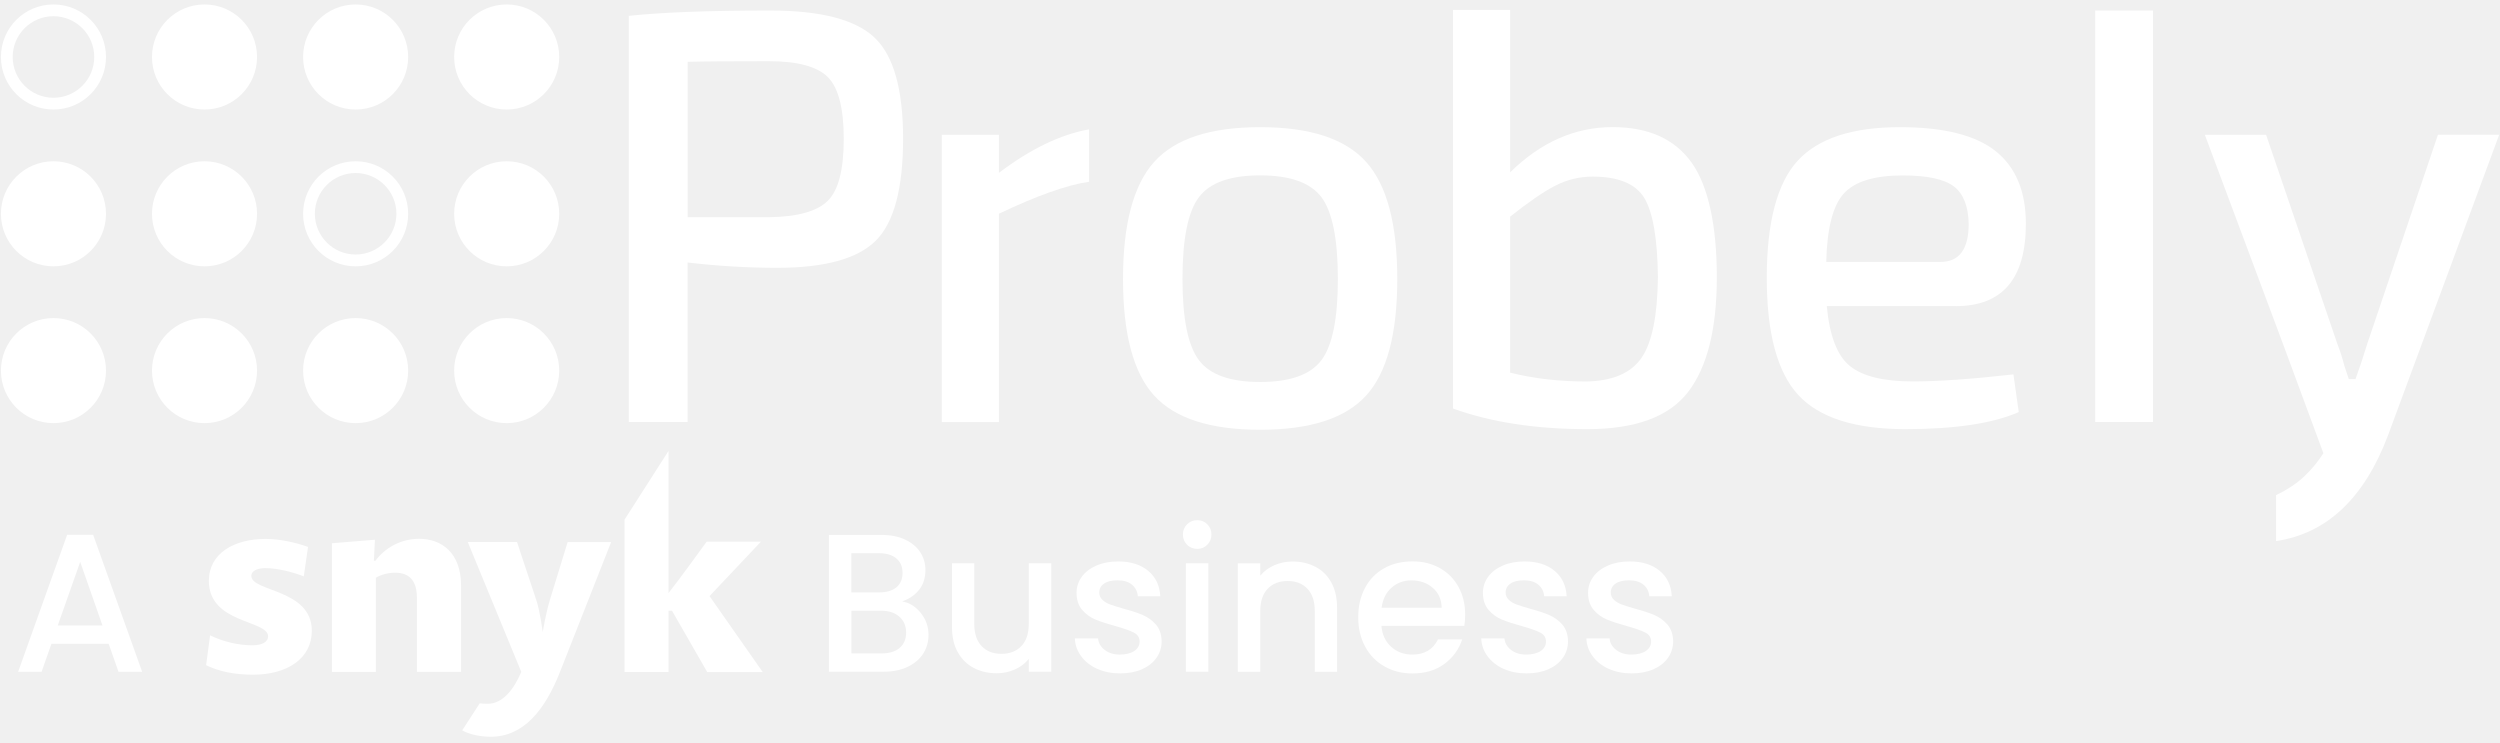
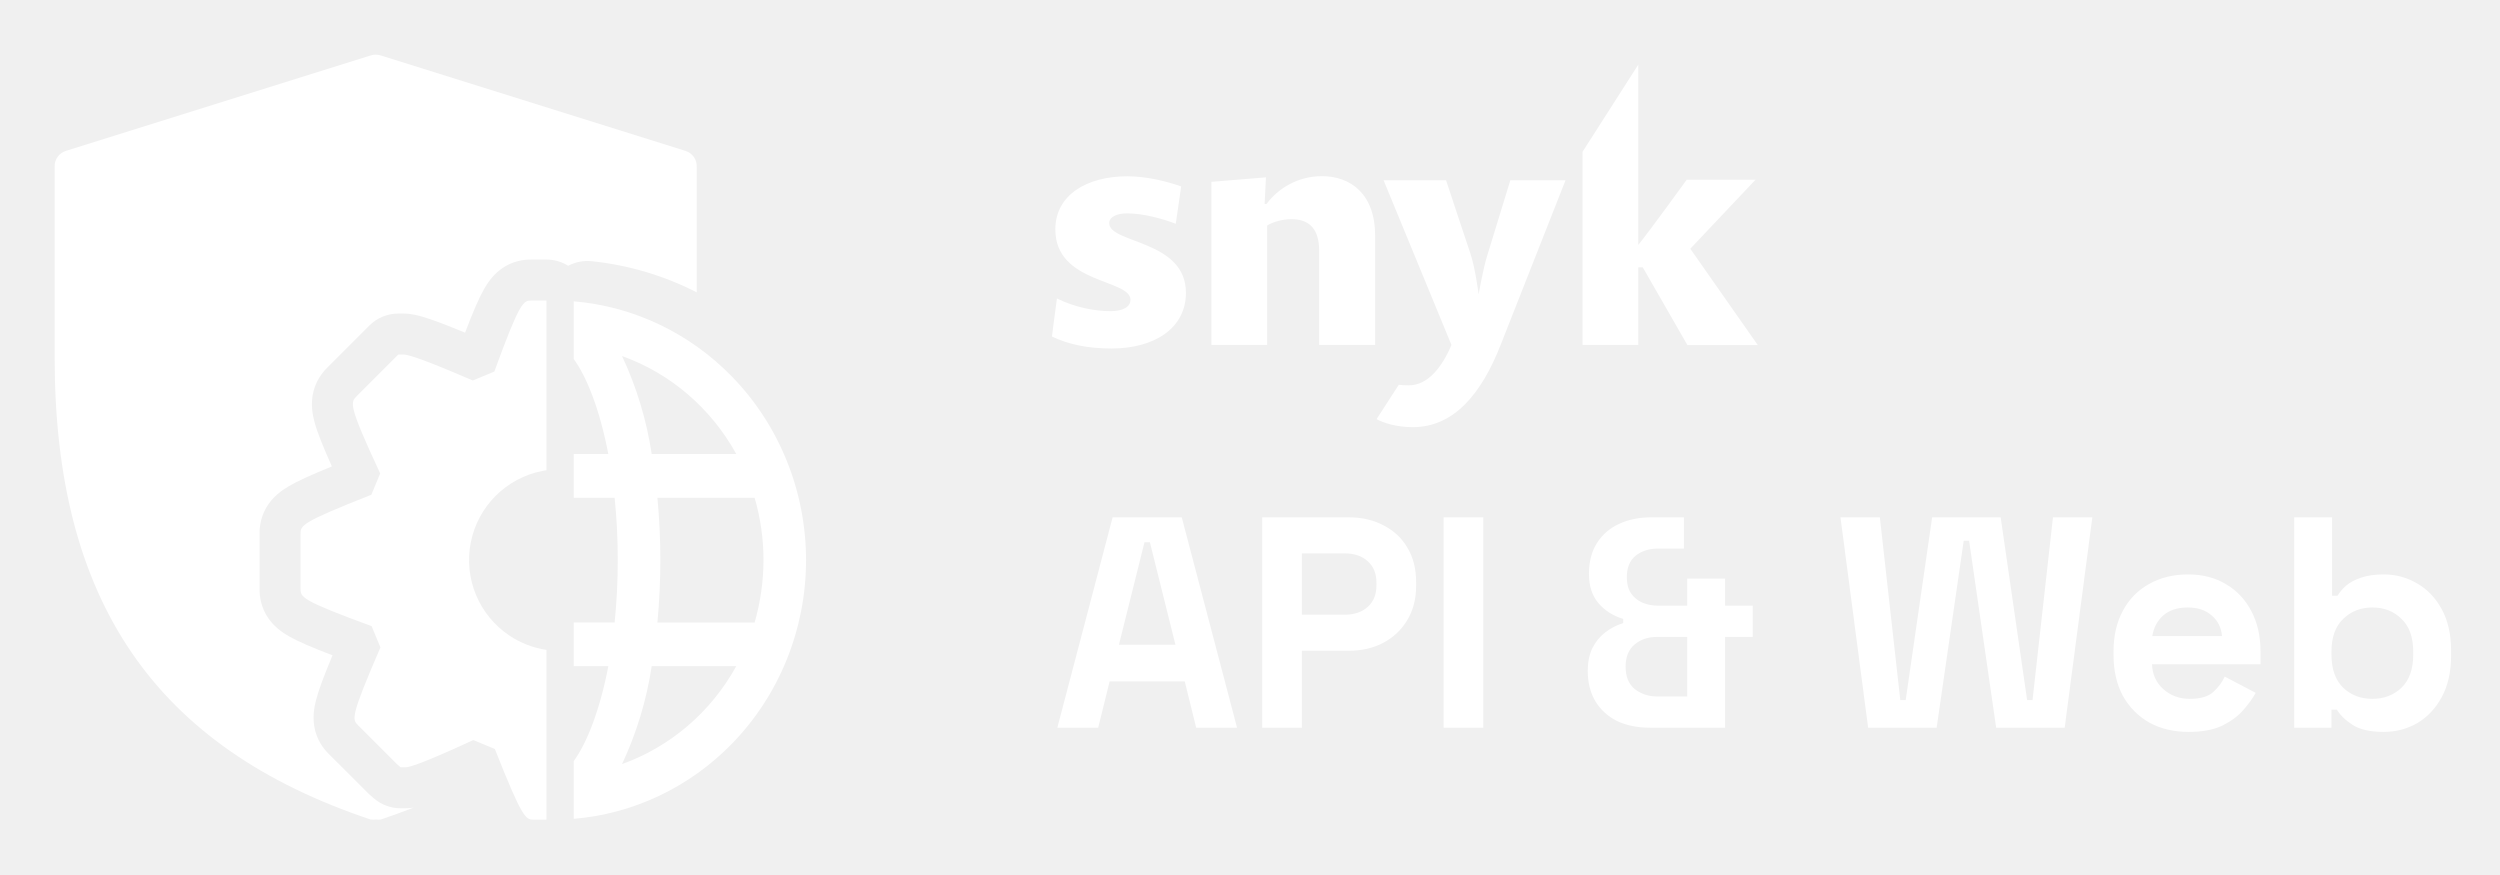
- <svg xmlns="http://www.w3.org/2000/svg" width="404" height="120" viewBox="0 0 404 120" fill="none">
-   <path d="M8.64 51.4C13.33 51.4 17.13 55.2 17.13 59.89C17.13 64.58 13.33 68.38 8.64 68.38C3.95 68.38 0.15 64.58 0.15 59.89C0.15 55.2 3.95 51.4 8.64 51.4Z" fill="white" />
-   <path d="M8.64 26.06C13.33 26.06 17.13 29.86 17.13 34.55C17.13 39.24 13.33 43.04 8.64 43.04C3.95 43.04 0.15 39.24 0.15 34.55C0.15 29.86 3.95 26.06 8.64 26.06Z" fill="white" />
-   <path d="M8.64 2.62C12.27 2.62 15.23 5.57 15.23 9.21C15.23 12.85 12.28 15.8 8.64 15.8C5 15.8 2.05 12.85 2.05 9.21C2.05 5.57 5 2.62 8.64 2.62ZM8.64 0.72C3.95 0.72 0.15 4.52 0.15 9.21C0.15 13.9 3.95 17.7 8.64 17.7C13.33 17.7 17.13 13.9 17.13 9.21C17.13 4.52 13.33 0.72 8.64 0.72Z" fill="white" />
-   <path d="M33.05 51.4C37.74 51.4 41.54 55.2 41.54 59.89C41.54 64.58 37.74 68.38 33.05 68.38C28.36 68.38 24.56 64.58 24.56 59.89C24.56 55.2 28.36 51.4 33.05 51.4Z" fill="white" />
-   <path d="M33.05 26.06C37.74 26.06 41.54 29.86 41.54 34.55C41.54 39.24 37.74 43.04 33.05 43.04C28.36 43.04 24.56 39.24 24.56 34.55C24.56 29.86 28.36 26.06 33.05 26.06Z" fill="white" />
-   <path d="M33.05 0.72C37.74 0.72 41.54 4.52 41.54 9.21C41.54 13.9 37.74 17.7 33.05 17.7C28.36 17.7 24.56 13.9 24.56 9.21C24.56 4.52 28.36 0.72 33.05 0.72Z" fill="white" />
-   <path d="M57.47 51.4C62.16 51.4 65.96 55.2 65.96 59.89C65.96 64.58 62.16 68.38 57.47 68.38C52.78 68.38 48.98 64.58 48.98 59.89C48.98 55.2 52.78 51.4 57.47 51.4Z" fill="white" />
-   <path d="M57.47 27.96C61.1 27.96 64.06 30.91 64.06 34.54C64.06 38.17 61.11 41.13 57.47 41.13C53.83 41.13 50.88 38.18 50.88 34.54C50.88 30.9 53.84 27.96 57.47 27.96ZM57.47 26.06C52.78 26.06 48.98 29.86 48.98 34.55C48.98 39.24 52.78 43.04 57.47 43.04C62.16 43.04 65.96 39.24 65.96 34.55C65.96 29.86 62.16 26.06 57.47 26.06Z" fill="white" />
-   <path d="M57.47 0.72C62.16 0.72 65.96 4.52 65.96 9.21C65.96 13.9 62.16 17.7 57.47 17.7C52.78 17.7 48.98 13.9 48.98 9.21C48.98 4.52 52.78 0.72 57.47 0.72Z" fill="white" />
-   <path d="M81.88 51.4C86.57 51.4 90.37 55.2 90.37 59.89C90.37 64.58 86.57 68.38 81.88 68.38C77.19 68.38 73.39 64.58 73.39 59.89C73.39 55.2 77.19 51.4 81.88 51.4Z" fill="white" />
-   <path d="M81.88 26.06C86.57 26.06 90.37 29.86 90.37 34.55C90.37 39.24 86.57 43.04 81.88 43.04C77.19 43.04 73.39 39.24 73.39 34.55C73.39 29.86 77.19 26.06 81.88 26.06Z" fill="white" />
-   <path d="M81.88 0.72C86.57 0.72 90.37 4.52 90.37 9.21C90.37 13.9 86.57 17.7 81.88 17.7C77.19 17.7 73.39 13.9 73.39 9.21C73.39 4.52 77.19 0.72 81.88 0.72Z" fill="white" />
-   <path d="M101.61 68.21V2.56C107 1.99 114.61 1.7 124.44 1.7C132.62 1.7 138.25 3.16 141.33 6.08C144.41 9 145.94 14.45 145.94 22.44C145.94 30.43 144.47 35.98 141.52 38.9C138.57 41.82 133.26 43.28 125.58 43.28C120.82 43.28 116 42.99 111.12 42.42V68.2H101.61V68.21ZM111.13 35.1H124.26C128.89 35.04 132.06 34.15 133.78 32.44C135.5 30.73 136.35 27.4 136.35 22.45C136.35 17.5 135.49 14.17 133.78 12.46C132.07 10.75 128.89 9.89 124.26 9.89C117.92 9.89 113.54 9.92 111.13 9.99V35.11V35.1Z" fill="white" />
-   <path d="M186.52 26.16C189.88 22.42 195.59 20.55 203.64 20.55C211.69 20.55 217.4 22.42 220.76 26.16C224.12 29.9 225.8 36.21 225.8 45.09C225.8 53.97 224.12 60.25 220.76 63.93C217.4 67.61 211.69 69.45 203.64 69.45C195.59 69.45 189.88 67.61 186.52 63.93C183.16 60.25 181.48 53.97 181.48 45.09C181.48 36.21 183.16 29.9 186.52 26.16ZM213.54 31.86C211.76 29.51 208.46 28.34 203.64 28.34C198.82 28.34 195.52 29.51 193.75 31.86C191.97 34.21 191.09 38.61 191.09 45.08C191.09 51.55 191.98 55.86 193.75 58.21C195.52 60.56 198.82 61.73 203.64 61.73C208.46 61.73 211.76 60.56 213.54 58.21C215.31 55.86 216.2 51.49 216.2 45.08C216.2 38.67 215.31 34.2 213.54 31.86Z" fill="white" />
-   <path d="M316.04 49.46H295.21C295.65 54.28 296.91 57.52 298.97 59.17C301.03 60.82 304.41 61.64 309.1 61.64C313.22 61.64 318.65 61.26 325.37 60.5L326.23 66.59C322.05 68.43 315.92 69.35 307.87 69.35C299.82 69.35 293.99 67.51 290.6 63.83C287.21 60.15 285.51 53.84 285.51 44.9C285.51 35.96 287.18 29.58 290.51 25.97C293.84 22.35 299.34 20.55 307.02 20.55C314.12 20.55 319.29 21.85 322.53 24.45C325.76 27.05 327.38 30.95 327.38 36.15C327.38 45.03 323.6 49.47 316.06 49.47M295.11 42.33H313.57C316.62 42.33 318.14 40.27 318.14 36.15C318.08 33.3 317.27 31.28 315.72 30.11C314.16 28.94 311.42 28.35 307.49 28.35C302.92 28.35 299.75 29.32 297.98 31.25C296.2 33.19 295.25 36.88 295.12 42.33" fill="white" />
-   <path d="M273.34 26.25C270.61 22.44 266.36 20.54 260.59 20.54C254.51 20.54 248.99 22.98 244.04 27.85V9.89V1.61H234.81V66.02C240.96 68.24 248.19 69.35 256.5 69.35C264.3 69.35 269.74 67.34 272.82 63.31C275.9 59.28 277.44 53.12 277.44 44.81C277.44 36.5 276.07 30.06 273.35 26.26M265.26 57.84C263.55 60.31 260.56 61.58 256.32 61.65C251.94 61.65 247.85 61.17 244.04 60.22V35.01C246.9 32.73 249.29 31.08 251.22 30.06C253.15 29.05 255.2 28.54 257.36 28.54C261.54 28.54 264.33 29.7 265.73 32.01C267.12 34.33 267.85 38.59 267.92 44.81C267.85 51.03 266.97 55.37 265.26 57.84Z" fill="white" />
-   <path d="M175.99 20.9C171.36 21.74 166.51 24.08 161.43 27.93V21.78H152.2V68.21H161.43V34.53C167.6 31.6 172.44 29.89 175.99 29.37V20.9Z" fill="white" />
-   <path d="M393.97 21.78L382.55 55.55C381.91 57.64 381.28 59.55 380.65 61.26H379.56L378.87 59.18C378.57 58 378.19 56.79 377.71 55.55L375.26 48.37L372.85 41.3L366.2 21.78H356.3L364.38 43.4L367.98 53.04L369.24 56.41L375.46 73.24C374.51 74.72 373.43 76.02 372.19 77.15C370.98 78.25 369.52 79.2 367.81 80.02V87.44C376.03 86.2 382.06 80.52 385.89 70.39L403.87 21.77H393.97V21.78Z" fill="white" />
-   <path d="M347.93 1.7H338.59V68.2H347.93V1.7Z" fill="white" />
-   <path d="M17.57 104.04H8.31L6.72 108.56H2.93L10.85 86.42H15.05L22.97 108.56H19.15L17.56 104.04H17.57ZM16.56 101.08L12.96 90.8L9.33 101.08H16.55H16.56Z" fill="white" />
-   <path d="M148.809 99.07C149.639 100.11 150.049 101.29 150.049 102.6C150.049 103.72 149.759 104.74 149.179 105.64C148.599 106.54 147.749 107.25 146.649 107.77C145.549 108.29 144.259 108.55 142.799 108.55H133.959V86.44H142.389C143.899 86.44 145.189 86.69 146.269 87.2C147.349 87.71 148.169 88.39 148.719 89.25C149.269 90.11 149.549 91.07 149.549 92.13C149.549 93.4 149.209 94.46 148.529 95.31C147.849 96.16 146.939 96.78 145.789 97.19C146.979 97.4 147.989 98.03 148.809 99.07ZM137.579 95.73H142.069C143.259 95.73 144.189 95.46 144.849 94.92C145.509 94.38 145.849 93.6 145.849 92.58C145.849 91.56 145.519 90.8 144.849 90.24C144.179 89.68 143.249 89.4 142.069 89.4H137.579V95.73ZM145.379 104.7C146.079 104.11 146.429 103.28 146.429 102.22C146.429 101.16 146.059 100.28 145.319 99.64C144.579 99 143.589 98.69 142.359 98.69H137.589V105.59H142.489C143.719 105.59 144.689 105.29 145.389 104.7H145.379Z" fill="white" />
-   <path d="M169.88 91.02V108.55H166.25V106.48C165.68 107.2 164.93 107.77 164.01 108.18C163.09 108.59 162.11 108.8 161.07 108.8C159.69 108.8 158.46 108.51 157.36 107.94C156.27 107.37 155.41 106.52 154.78 105.4C154.15 104.28 153.84 102.92 153.84 101.33V91.02H157.44V100.79C157.44 102.36 157.83 103.56 158.62 104.4C159.41 105.24 160.48 105.66 161.83 105.66C163.18 105.66 164.26 105.24 165.06 104.4C165.86 103.56 166.25 102.36 166.25 100.79V91.02H169.88Z" fill="white" />
-   <path d="M177.31 108.09C176.22 107.59 175.35 106.91 174.72 106.05C174.08 105.19 173.74 104.23 173.7 103.17H177.45C177.51 103.91 177.87 104.53 178.52 105.03C179.17 105.53 179.98 105.78 180.95 105.78C181.92 105.78 182.76 105.58 183.32 105.19C183.88 104.8 184.16 104.29 184.16 103.68C184.16 103.02 183.85 102.54 183.22 102.22C182.59 101.9 181.6 101.55 180.24 101.17C178.92 100.81 177.85 100.46 177.03 100.12C176.2 99.78 175.49 99.26 174.88 98.56C174.28 97.86 173.97 96.94 173.97 95.79C173.97 94.86 174.25 94 174.8 93.23C175.35 92.46 176.14 91.85 177.17 91.4C178.2 90.95 179.38 90.73 180.72 90.73C182.71 90.73 184.32 91.23 185.54 92.24C186.76 93.25 187.41 94.62 187.5 96.36H183.87C183.81 95.58 183.49 94.95 182.92 94.48C182.35 94.01 181.57 93.78 180.6 93.78C179.63 93.78 178.91 93.96 178.4 94.32C177.89 94.68 177.64 95.16 177.64 95.75C177.64 96.22 177.81 96.61 178.15 96.93C178.49 97.25 178.9 97.5 179.39 97.68C179.88 97.86 180.6 98.09 181.55 98.36C182.82 98.7 183.87 99.04 184.68 99.39C185.49 99.74 186.2 100.25 186.8 100.93C187.39 101.61 187.7 102.51 187.72 103.63C187.72 104.63 187.44 105.52 186.89 106.3C186.34 107.08 185.56 107.7 184.55 108.15C183.54 108.59 182.36 108.82 181 108.82C179.64 108.82 178.39 108.57 177.29 108.07L177.31 108.09Z" fill="white" />
-   <path d="M191.83 88.03C191.38 87.59 191.16 87.03 191.16 86.38C191.16 85.73 191.38 85.17 191.83 84.73C192.28 84.28 192.83 84.06 193.48 84.06C194.13 84.06 194.66 84.28 195.1 84.73C195.55 85.17 195.77 85.73 195.77 86.38C195.77 87.03 195.55 87.59 195.1 88.03C194.66 88.48 194.11 88.7 193.48 88.7C192.85 88.7 192.27 88.48 191.83 88.03ZM195.27 91.02V108.55H191.64V91.02H195.27Z" fill="white" />
-   <path d="M212.59 91.6C213.68 92.17 214.54 93.02 215.15 94.15C215.77 95.27 216.07 96.63 216.07 98.22V108.56H212.47V98.76C212.47 97.19 212.08 95.99 211.29 95.15C210.5 94.31 209.43 93.89 208.08 93.89C206.73 93.89 205.65 94.31 204.85 95.15C204.05 95.99 203.66 97.19 203.66 98.76V108.56H200.03V91.03H203.66V93.03C204.25 92.31 205.01 91.75 205.93 91.34C206.85 90.94 207.83 90.74 208.87 90.74C210.25 90.74 211.48 91.03 212.58 91.6H212.59Z" fill="white" />
-   <path d="M236.63 101.14H223.24C223.35 102.54 223.87 103.66 224.8 104.51C225.73 105.36 226.88 105.78 228.24 105.78C230.19 105.78 231.57 104.96 232.38 103.33H236.29C235.76 104.94 234.8 106.26 233.41 107.29C232.02 108.32 230.3 108.83 228.24 108.83C226.56 108.83 225.06 108.45 223.74 107.7C222.41 106.95 221.37 105.89 220.62 104.52C219.87 103.15 219.49 101.57 219.49 99.76C219.49 97.95 219.86 96.37 220.59 95C221.32 93.63 222.35 92.58 223.68 91.83C225.01 91.09 226.53 90.72 228.25 90.72C229.97 90.72 231.38 91.08 232.67 91.8C233.96 92.52 234.97 93.53 235.69 94.84C236.41 96.14 236.77 97.65 236.77 99.34C236.77 100 236.73 100.59 236.64 101.12L236.63 101.14ZM232.97 98.21C232.95 96.87 232.47 95.8 231.54 95C230.61 94.19 229.45 93.79 228.07 93.79C226.82 93.79 225.75 94.19 224.86 94.98C223.97 95.78 223.44 96.85 223.27 98.21H232.97Z" fill="white" />
-   <path d="M242.98 108.09C241.89 107.59 241.02 106.91 240.39 106.05C239.75 105.19 239.41 104.23 239.37 103.17H243.12C243.18 103.91 243.54 104.53 244.19 105.03C244.84 105.53 245.65 105.78 246.62 105.78C247.59 105.78 248.43 105.58 248.99 105.19C249.55 104.8 249.83 104.29 249.83 103.68C249.83 103.02 249.52 102.54 248.89 102.22C248.26 101.9 247.27 101.55 245.91 101.17C244.59 100.81 243.52 100.46 242.7 100.12C241.87 99.78 241.16 99.26 240.55 98.56C239.95 97.86 239.64 96.94 239.64 95.79C239.64 94.86 239.92 94 240.47 93.23C241.02 92.46 241.81 91.85 242.84 91.4C243.87 90.95 245.05 90.73 246.39 90.73C248.38 90.73 249.99 91.23 251.21 92.24C252.43 93.25 253.08 94.62 253.17 96.36H249.54C249.48 95.58 249.16 94.95 248.59 94.48C248.02 94.01 247.24 93.78 246.27 93.78C245.3 93.78 244.58 93.96 244.07 94.32C243.56 94.68 243.31 95.16 243.31 95.75C243.31 96.22 243.48 96.61 243.82 96.93C244.16 97.25 244.57 97.5 245.06 97.68C245.55 97.86 246.27 98.09 247.22 98.36C248.49 98.7 249.54 99.04 250.35 99.39C251.16 99.74 251.87 100.25 252.47 100.93C253.06 101.61 253.37 102.51 253.39 103.63C253.39 104.63 253.11 105.52 252.56 106.3C252.01 107.08 251.23 107.7 250.22 108.15C249.21 108.59 248.03 108.82 246.67 108.82C245.31 108.82 244.06 108.57 242.96 108.07L242.98 108.09Z" fill="white" />
-   <path d="M259.97 108.09C258.88 107.59 258.01 106.91 257.38 106.05C256.74 105.19 256.4 104.23 256.36 103.17H260.11C260.17 103.91 260.53 104.53 261.18 105.03C261.83 105.53 262.64 105.78 263.61 105.78C264.58 105.78 265.42 105.58 265.98 105.19C266.54 104.8 266.82 104.29 266.82 103.68C266.82 103.02 266.51 102.54 265.88 102.22C265.25 101.9 264.26 101.55 262.9 101.17C261.58 100.81 260.51 100.46 259.69 100.12C258.86 99.78 258.15 99.26 257.54 98.56C256.94 97.86 256.63 96.94 256.63 95.79C256.63 94.86 256.91 94 257.46 93.23C258.01 92.46 258.8 91.85 259.83 91.4C260.86 90.95 262.04 90.73 263.38 90.73C265.37 90.73 266.98 91.23 268.2 92.24C269.42 93.25 270.07 94.62 270.16 96.36H266.53C266.47 95.58 266.15 94.95 265.58 94.48C265.01 94.01 264.23 93.78 263.26 93.78C262.29 93.78 261.57 93.96 261.06 94.32C260.55 94.68 260.3 95.16 260.3 95.75C260.3 96.22 260.47 96.61 260.81 96.93C261.15 97.25 261.56 97.5 262.05 97.68C262.54 97.86 263.26 98.09 264.21 98.36C265.48 98.7 266.53 99.04 267.34 99.39C268.15 99.74 268.86 100.25 269.46 100.93C270.05 101.61 270.36 102.51 270.38 103.63C270.38 104.63 270.1 105.52 269.55 106.3C269 107.08 268.22 107.7 267.21 108.15C266.2 108.59 265.02 108.82 263.66 108.82C262.3 108.82 261.05 108.57 259.95 108.07L259.97 108.09Z" fill="white" />
-   <path d="M33.31 107.51L33.95 102.67C36.17 103.76 38.68 104.28 40.78 104.28C42.31 104.28 43.32 103.76 43.32 102.83C43.32 100.17 33.75 100.81 33.75 93.87C33.75 89.43 37.82 87.09 42.92 87.09C45.46 87.09 48.09 87.78 49.78 88.38L49.09 93.14C47.31 92.45 44.88 91.81 42.86 91.81C41.61 91.81 40.61 92.25 40.61 93.05C40.61 95.67 50.39 95.15 50.39 101.93C50.39 106.44 46.39 109.03 40.9 109.03C37.87 109.03 35.41 108.51 33.31 107.5V107.51ZM67.37 96.59C67.37 93.85 66.16 92.55 63.85 92.55C62.72 92.55 61.54 92.87 60.74 93.36V108.58H53.64V87.79L60.59 87.22L60.42 90.62H60.66C62.16 88.6 64.7 87.07 67.73 87.07C71.36 87.07 74.51 89.32 74.51 94.65V108.57H67.38V96.58L67.37 96.59ZM88.82 97.08L91.73 87.6H98.76L90.52 108.52C88.06 114.81 84.55 119.06 79.3 119.06C77.28 119.06 75.58 118.54 74.69 118.03L77.52 113.66C77.94 113.71 78.38 113.73 78.82 113.73C81.24 113.73 83.06 111.38 84.24 108.58L75.59 87.59H83.55L86.66 96.96C87.27 98.74 87.7 102.14 87.7 102.14C87.7 102.14 88.26 98.86 88.83 97.08H88.82ZM108.6 98.7H108.03V108.59H100.93V83.97L108.03 72.87V95.84C109.44 94.11 114.2 87.53 114.2 87.53H122.97L114.66 96.33L123.26 108.61H114.29L108.6 98.7Z" fill="white" />
+ <svg xmlns="http://www.w3.org/2000/svg" width="183" height="64" viewBox="0 0 183 64" fill="none">
+   <path fill-rule="evenodd" clip-rule="evenodd" d="M27.124 59.987C27.249 60.004 27.375 60.004 27.5 59.987C27.625 60.004 27.751 60.004 27.876 59.987C28.699 59.711 29.5 59.421 30.277 59.116C30.066 59.15 29.863 59.166 29.655 59.166H29.324C28.595 59.166 27.892 58.901 27.344 58.42L27.063 58.173C27.015 58.13 26.968 58.087 26.923 58.042L24.092 55.214L24.072 55.194L24.056 55.178C23.934 55.059 23.318 54.456 23.068 53.477C22.838 52.573 23.006 51.75 23.132 51.254C23.322 50.507 23.715 49.464 24.341 47.969C22.852 47.401 21.834 46.967 21.164 46.584C20.713 46.327 19.984 45.86 19.495 45.027C18.977 44.144 18.997 43.264 19.001 43.103L19.002 43.082V39.1L19.001 39.079C18.997 38.915 18.978 38.046 19.482 37.17C19.958 36.342 20.672 35.869 21.116 35.605C21.78 35.21 22.798 34.752 24.294 34.141C23.641 32.685 23.224 31.649 23.022 30.892C22.882 30.37 22.707 29.518 22.964 28.579C23.227 27.618 23.845 27.017 23.962 26.905L23.977 26.89L23.979 26.888L23.995 26.871L27.035 23.831C27.598 23.268 28.361 22.952 29.157 22.952H29.537C30.137 22.952 30.71 23.12 30.968 23.197C31.335 23.305 31.756 23.453 32.21 23.623C32.73 23.818 33.342 24.063 34.043 24.354C34.613 22.856 35.048 21.836 35.43 21.165C35.684 20.719 36.144 19.996 36.962 19.507C37.848 18.977 38.729 18.996 38.894 19L38.915 19H40.002C40.586 19 41.131 19.167 41.592 19.456C42.115 19.177 42.714 19.058 43.314 19.12C46.057 19.407 48.65 20.198 50.999 21.398V12.211C51.011 11.954 50.936 11.7 50.788 11.489C50.639 11.278 50.424 11.122 50.176 11.045L27.852 4.054C27.623 3.982 27.377 3.982 27.148 4.054L4.824 11.045C4.576 11.122 4.361 11.278 4.212 11.489C4.064 11.7 3.989 11.954 4.001 12.211V26.194C4.001 43.987 11.345 54.708 27.124 59.987Z" fill="white" />
+   <path fill-rule="evenodd" clip-rule="evenodd" d="M40 60V47.573C39.039 47.429 38.117 47.075 37.301 46.533C36.205 45.804 35.351 44.766 34.845 43.551C34.34 42.336 34.206 40.998 34.461 39.707C34.716 38.416 35.349 37.229 36.279 36.298C37.208 35.367 38.394 34.732 39.684 34.475C39.789 34.454 39.895 34.435 40 34.419V22H38.914C38.313 22 38.082 22 36.185 27.198L34.608 27.852C31.701 26.598 29.995 25.952 29.535 25.952H29.155L26.115 28.992L26.113 28.994C25.648 29.467 25.488 29.63 27.829 34.654L27.183 36.216C22 38.26 22 38.458 22 39.1V43.082C22 43.709 22 43.93 27.202 45.834L27.848 47.392C25.633 52.503 25.781 52.655 26.21 53.092L29.041 55.919L29.323 56.166H29.653C29.824 56.166 30.333 56.166 34.643 54.171L36.223 54.828C38.272 60 38.481 60 39.1 60H40Z" fill="white" />
+   <path fill-rule="evenodd" clip-rule="evenodd" d="M41.996 59.938C46.357 59.575 50.469 57.634 53.584 54.434C57.054 50.871 59.003 46.038 59.003 40.997C59 35.959 57.047 31.125 53.578 27.566C50.466 24.366 46.354 22.422 41.996 22.056V26.28C42.948 27.579 43.907 29.989 44.528 33.234H41.996V36.437H44.991C45.145 37.951 45.222 39.472 45.219 40.997C45.222 42.524 45.145 44.048 44.991 45.566L41.996 45.566V48.76H44.532C43.908 52.003 42.948 54.414 41.996 55.713V59.938ZM47.705 33.234H53.896C52.049 29.882 49.077 27.331 45.534 26.064C46.597 28.331 47.33 30.746 47.705 33.234ZM55.239 45.567C55.666 44.082 55.884 42.544 55.888 40.997C55.888 39.453 55.669 37.916 55.239 36.438H48.123C48.264 37.932 48.338 39.469 48.338 40.997C48.338 42.525 48.264 44.062 48.123 45.567H55.239ZM47.705 48.76C47.329 51.248 46.597 53.663 45.534 55.929C49.077 54.662 52.048 52.112 53.896 48.76H47.705Z" fill="white" />
+   <path d="M120.251 19.57H119.922V25.25H115.844V11.108L119.922 4.732V17.928C120.734 16.933 123.469 13.155 123.469 13.155H128.505L123.73 18.208L128.669 25.259H123.518L120.251 19.57ZM108.885 18.642L110.557 13.194H114.597L109.861 25.211C108.45 28.824 106.43 31.268 103.414 31.268C102.255 31.268 101.278 30.968 100.766 30.679L102.39 28.167C102.632 28.196 102.883 28.206 103.134 28.206C104.526 28.206 105.57 26.853 106.246 25.25L101.278 13.194H105.85L107.638 18.575C107.986 19.599 108.237 21.55 108.237 21.55C108.237 21.55 108.556 19.666 108.885 18.642ZM96.562 18.362C96.562 16.788 95.866 16.044 94.542 16.044C93.894 16.044 93.218 16.227 92.754 16.508V25.25H88.675V13.31L92.667 12.982L92.57 14.933H92.706C93.566 13.774 95.025 12.895 96.765 12.895C98.853 12.895 100.66 14.189 100.66 17.251V25.25H96.562V18.362ZM77 24.632L77.367 21.849C78.643 22.477 80.083 22.777 81.291 22.777C82.171 22.777 82.751 22.477 82.751 21.946C82.751 20.42 77.251 20.787 77.251 16.797C77.251 14.247 79.59 12.904 82.519 12.904C83.978 12.904 85.486 13.3 86.462 13.648L86.066 16.382C85.041 15.986 83.65 15.619 82.49 15.619C81.775 15.619 81.195 15.87 81.195 16.334C81.195 17.841 86.81 17.541 86.81 21.434C86.81 24.023 84.51 25.511 81.359 25.511C79.619 25.511 78.208 25.211 77 24.632Z" fill="white" />
+   <path d="M77.396 53.268L81.444 37.868H86.504L90.552 53.268H87.56L86.724 49.88H81.224L80.388 53.268H77.396ZM81.906 47.196H86.042L84.172 39.694H83.776L81.906 47.196ZM92.395 53.268V37.868H98.731C99.699 37.868 100.55 38.066 101.283 38.462C102.031 38.843 102.611 39.386 103.021 40.09C103.447 40.794 103.659 41.63 103.659 42.598V42.906C103.659 43.859 103.439 44.695 102.999 45.414C102.574 46.118 101.987 46.668 101.239 47.064C100.506 47.445 99.67 47.636 98.731 47.636H95.299V53.268H92.395ZM95.299 44.996H98.445C99.135 44.996 99.692 44.805 100.117 44.424C100.543 44.043 100.755 43.522 100.755 42.862V42.642C100.755 41.982 100.543 41.461 100.117 41.08C99.692 40.699 99.135 40.508 98.445 40.508H95.299V44.996ZM105.673 53.268V37.868H108.577V53.268H105.673ZM120.777 53.268C119.868 53.268 119.069 53.107 118.379 52.784C117.705 52.447 117.177 51.97 116.795 51.354C116.414 50.723 116.223 49.975 116.223 49.11C116.223 48.479 116.333 47.929 116.553 47.46C116.788 46.991 117.103 46.602 117.499 46.294C117.895 45.986 118.335 45.759 118.819 45.612V45.304C118.086 45.084 117.485 44.703 117.015 44.16C116.546 43.617 116.311 42.899 116.311 42.004C116.311 41.109 116.509 40.354 116.905 39.738C117.301 39.122 117.837 38.66 118.511 38.352C119.201 38.029 119.985 37.868 120.865 37.868H123.263V40.156H121.371C120.711 40.156 120.161 40.332 119.721 40.684C119.296 41.036 119.083 41.557 119.083 42.246C119.083 42.73 119.186 43.126 119.391 43.434C119.611 43.742 119.89 43.969 120.227 44.116C120.579 44.263 120.961 44.336 121.371 44.336H123.505V42.356H126.277V44.336H128.301V46.624H126.277V53.268H120.777ZM121.283 50.98H123.505V46.624H121.283C120.638 46.624 120.095 46.807 119.655 47.174C119.215 47.541 118.995 48.083 118.995 48.802C118.995 49.535 119.223 50.085 119.677 50.452C120.147 50.804 120.682 50.98 121.283 50.98ZM136.747 53.268L134.723 37.868H137.605L139.101 51.244H139.497L141.433 37.868H146.449L148.385 51.244H148.781L150.277 37.868H153.159L151.135 53.268H146.119L144.139 39.584H143.743L141.763 53.268H136.747ZM160.211 53.576C159.126 53.576 158.165 53.349 157.329 52.894C156.508 52.425 155.863 51.772 155.393 50.936C154.939 50.085 154.711 49.088 154.711 47.944V47.68C154.711 46.536 154.939 45.546 155.393 44.71C155.848 43.859 156.486 43.207 157.307 42.752C158.129 42.283 159.082 42.048 160.167 42.048C161.238 42.048 162.169 42.29 162.961 42.774C163.753 43.243 164.369 43.903 164.809 44.754C165.249 45.59 165.469 46.565 165.469 47.68V48.626H157.527C157.557 49.374 157.835 49.983 158.363 50.452C158.891 50.921 159.537 51.156 160.299 51.156C161.077 51.156 161.649 50.987 162.015 50.65C162.382 50.313 162.661 49.939 162.851 49.528L165.117 50.716C164.912 51.097 164.611 51.515 164.215 51.97C163.834 52.41 163.321 52.791 162.675 53.114C162.03 53.422 161.209 53.576 160.211 53.576ZM157.549 46.558H162.653C162.595 45.927 162.338 45.421 161.883 45.04C161.443 44.659 160.864 44.468 160.145 44.468C159.397 44.468 158.803 44.659 158.363 45.04C157.923 45.421 157.652 45.927 157.549 46.558ZM174.492 53.576C173.51 53.576 172.754 53.407 172.226 53.07C171.698 52.733 171.31 52.359 171.06 51.948H170.664V53.268H167.936V37.868H170.708V43.61H171.104C171.266 43.346 171.478 43.097 171.742 42.862C172.021 42.627 172.38 42.437 172.82 42.29C173.275 42.129 173.832 42.048 174.492 42.048C175.372 42.048 176.186 42.268 176.934 42.708C177.682 43.133 178.284 43.764 178.738 44.6C179.193 45.436 179.42 46.448 179.42 47.636V47.988C179.42 49.176 179.193 50.188 178.738 51.024C178.284 51.86 177.682 52.498 176.934 52.938C176.186 53.363 175.372 53.576 174.492 53.576ZM173.656 51.156C174.507 51.156 175.218 50.885 175.79 50.342C176.362 49.785 176.648 48.978 176.648 47.922V47.702C176.648 46.646 176.362 45.847 175.79 45.304C175.233 44.747 174.522 44.468 173.656 44.468C172.806 44.468 172.094 44.747 171.522 45.304C170.95 45.847 170.664 46.646 170.664 47.702V47.922C170.664 48.978 170.95 49.785 171.522 50.342C172.094 50.885 172.806 51.156 173.656 51.156Z" fill="white" />
</svg>
